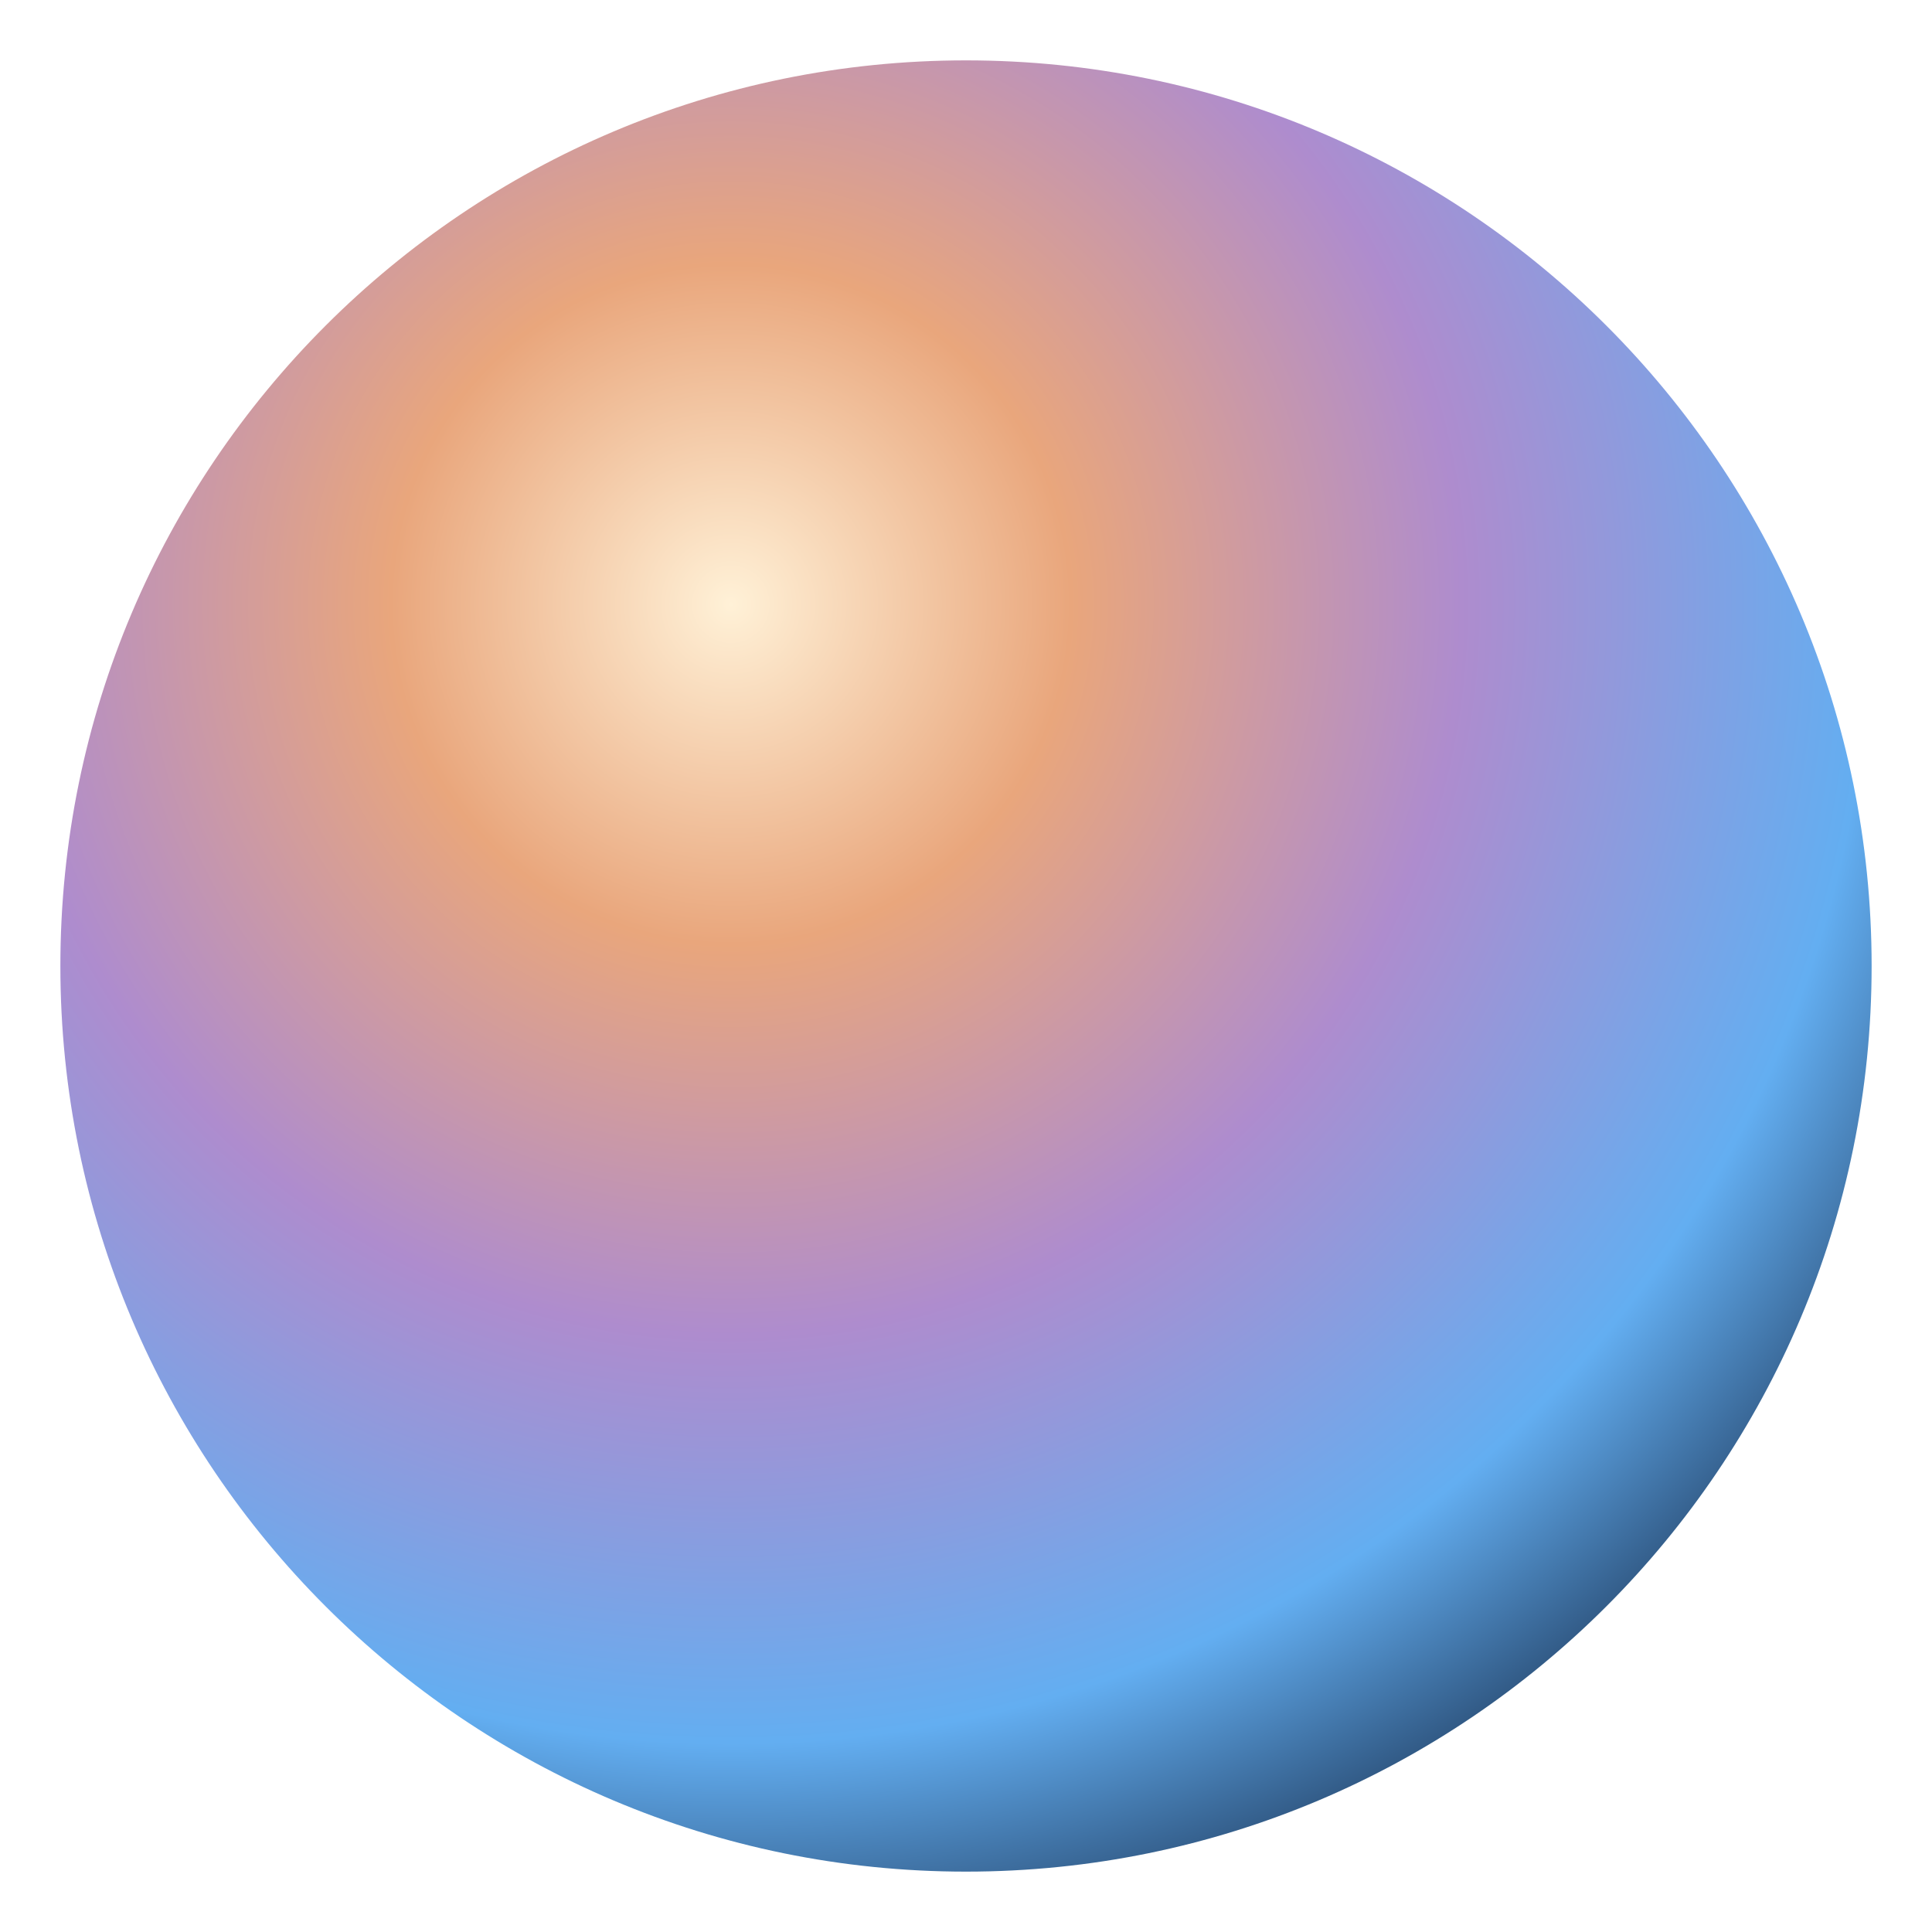
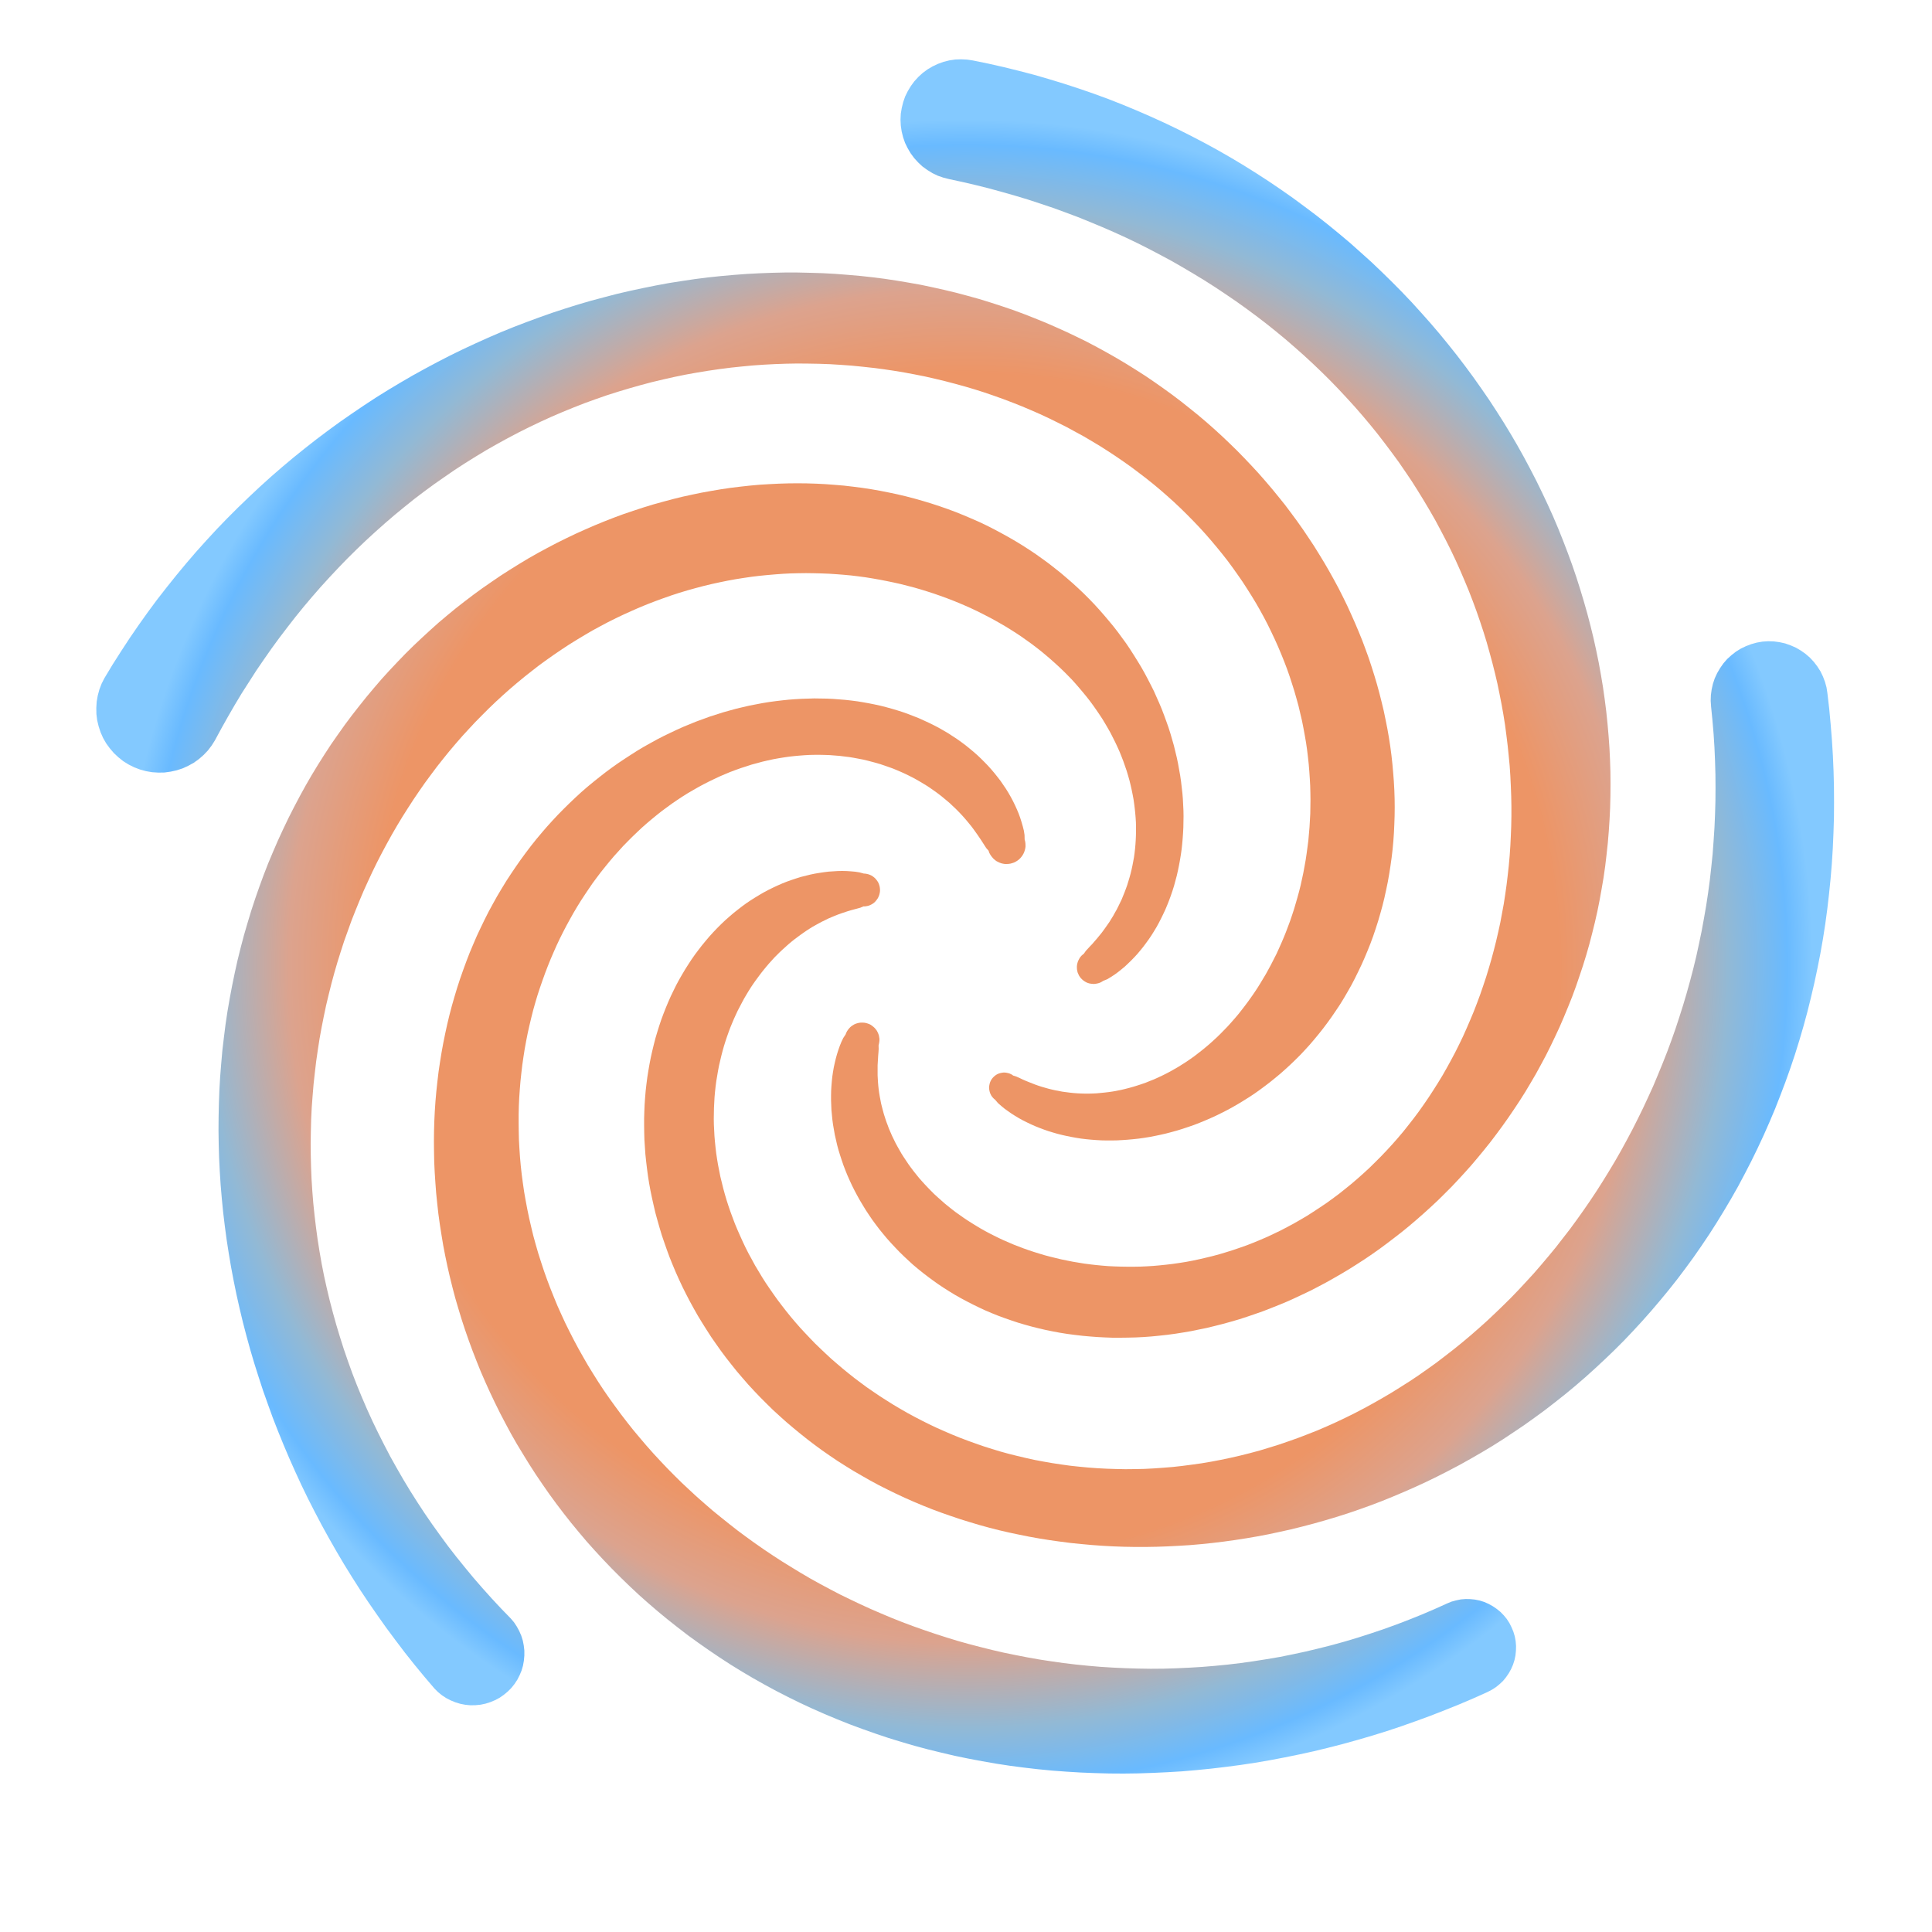
- <svg xmlns="http://www.w3.org/2000/svg" width="256" height="256" viewBox="0 0 256 256">
+ <svg xmlns="http://www.w3.org/2000/svg" width="256" height="256" viewBox="2 2 20 20">
  <defs>
-     <radialGradient id="pearl" cx="37%" cy="30%" r="94%">
-       <stop offset="0" stop-color="#fff1d7" />
-       <stop offset=".20" stop-color="#e9a67c" />
-       <stop offset=".43" stop-color="#ae8cce" />
-       <stop offset=".67" stop-color="#63aef1" />
-       <stop offset=".85" stop-color="#172d4c" />
+     <radialGradient id="sweep" gradientUnits="userSpaceOnUse" cx="12" cy="12" r="8.76">
+       <stop offset="0" stop-color="#ed9566" />
+       <stop offset=".7" stop-color="#ed9566" />
+       <stop offset=".8" stop-color="#dca38e" />
+       <stop offset=".9" stop-color="#92b9d5" />
+       <stop offset=".97" stop-color="#69baff" />
+       <stop offset="1" stop-color="#83c9ff" />
    </radialGradient>
  </defs>
-   <circle cx="128" cy="128" r="120" fill="url(#pearl)" />
+   <path d="M10.942 11.043L10.898 11.031L10.854 11.024L10.809 11.02L10.764 11.017L10.718 11.016L10.671 11.017L10.625 11.02L10.578 11.023L10.53 11.029L10.483 11.036L10.435 11.044L10.387 11.054L10.339 11.066L10.291 11.078L10.243 11.093L10.195 11.109L10.147 11.126L10.099 11.145L10.051 11.166L10.004 11.188L9.957 11.211L9.91 11.236L9.863 11.263L9.817 11.291L9.771 11.32L9.725 11.351L9.68 11.384L9.636 11.418L9.592 11.453L9.549 11.49L9.506 11.528L9.464 11.568L9.423 11.609L9.383 11.651L9.343 11.695L9.305 11.74L9.267 11.786L9.23 11.834L9.194 11.882L9.159 11.932L9.125 11.984L9.092 12.036L9.06 12.09L9.029 12.144L8.999 12.2L8.971 12.257L8.943 12.315L8.917 12.374L8.892 12.434L8.868 12.495L8.845 12.557L8.824 12.62L8.804 12.684L8.785 12.748L8.768 12.814L8.752 12.88L8.737 12.947L8.724 13.014L8.712 13.083L8.701 13.152L8.692 13.222L8.684 13.292L8.678 13.363L8.673 13.435L8.67 13.507L8.668 13.579L8.668 13.653L8.669 13.726L8.671 13.8L8.676 13.875L8.681 13.949L8.689 14.024L8.698 14.1L8.708 14.175L8.72 14.251L8.734 14.327L8.75 14.404L8.767 14.48L8.785 14.557L8.806 14.633L8.828 14.71L8.851 14.787L8.877 14.863L8.904 14.94L8.932 15.016L8.963 15.093L8.995 15.169L9.029 15.245L9.064 15.32L9.102 15.396L9.141 15.471L9.182 15.546L9.224 15.62L9.269 15.694L9.315 15.767L9.362 15.84L9.412 15.912L9.463 15.984L9.516 16.055L9.571 16.125L9.627 16.195L9.686 16.264L9.745 16.332L9.807 16.399L9.87 16.465L9.935 16.53L10.001 16.595L10.07 16.658L10.139 16.72L10.211 16.781L10.284 16.841L10.358 16.9L10.434 16.958L10.512 17.015L10.591 17.07L10.671 17.124L10.753 17.176L10.837 17.228L10.922 17.277L11.008 17.326L11.095 17.373L11.184 17.418L11.274 17.462L11.366 17.505L11.459 17.546L11.552 17.585L11.647 17.623L11.744 17.659L11.841 17.693L11.939 17.726L12.039 17.757L12.139 17.787L12.241 17.815L12.343 17.841L12.447 17.865L12.551 17.887L12.656 17.908L12.762 17.927L12.869 17.944L12.976 17.959L13.085 17.973L13.194 17.984L13.304 17.994L13.414 18.002L13.525 18.008L13.637 18.012L13.749 18.014L13.862 18.014L13.975 18.012L14.089 18.008L14.204 18.002L14.318 17.995L14.433 17.985L14.549 17.973L14.665 17.959L14.781 17.943L14.897 17.925L15.014 17.905L15.13 17.883L15.247 17.858L15.364 17.832L15.481 17.803L15.599 17.772L15.716 17.739L15.833 17.704L15.95 17.667L16.067 17.627L16.184 17.585L16.3 17.541L16.416 17.494L16.532 17.445L16.648 17.394L16.763 17.341L16.878 17.285L16.992 17.227L17.106 17.167L17.219 17.104L17.332 17.039L17.444 16.972L17.555 16.902L17.665 16.829L17.775 16.755L17.883 16.678L17.991 16.599L18.097 16.517L18.203 16.433L18.307 16.347L18.41 16.258L18.511 16.167L18.612 16.073L18.711 15.978L18.809 15.88L18.905 15.779L18.999 15.677L19.092 15.572L19.183 15.465L19.273 15.356L19.361 15.245L19.447 15.131L19.531 15.016L19.613 14.898L19.693 14.779L19.771 14.657L19.847 14.533L19.921 14.408L19.993 14.281L20.062 14.151L20.129 14.021L20.194 13.888L20.257 13.753L20.317 13.617L20.375 13.48L20.43 13.34L20.483 13.2L20.534 13.057L20.582 12.914L20.627 12.769L20.67 12.622L20.71 12.475L20.747 12.326L20.782 12.176L20.814 12.025L20.844 11.873L20.871 11.72L20.895 11.566L20.916 11.411L20.934 11.255L20.95 11.098L20.963 10.941L20.973 10.783L20.98 10.624L20.985 10.465L20.986 10.305L20.985 10.144L20.981 9.984L20.974 9.822L20.964 9.661L20.951 9.499L20.936 9.337L20.917 9.174L20.908 9.116L20.892 9.058L20.871 9.003L20.845 8.949L20.813 8.899L20.777 8.852L20.736 8.808L20.691 8.769L20.643 8.735L20.592 8.705L20.537 8.681L20.481 8.661L20.423 8.648L20.364 8.64L20.305 8.638L20.245 8.642L20.187 8.652L20.129 8.668L20.074 8.689L20.02 8.715L19.97 8.746L19.923 8.783L19.879 8.823L19.84 8.868L19.806 8.917L19.776 8.968L19.751 9.022L19.732 9.079L19.719 9.137L19.711 9.196L19.709 9.255L19.713 9.314L19.727 9.455L19.739 9.596L19.748 9.737L19.754 9.877L19.758 10.016L19.759 10.155L19.758 10.294L19.754 10.432L19.748 10.569L19.739 10.706L19.729 10.842L19.715 10.977L19.7 11.111L19.682 11.245L19.662 11.377L19.639 11.509L19.615 11.64L19.588 11.77L19.56 11.899L19.529 12.027L19.496 12.153L19.461 12.279L19.424 12.404L19.385 12.527L19.345 12.649L19.302 12.771L19.258 12.89L19.211 13.009L19.163 13.126L19.114 13.243L19.062 13.357L19.009 13.471L18.954 13.583L18.898 13.694L18.84 13.803L18.781 13.911L18.72 14.018L18.657 14.123L18.593 14.227L18.528 14.329L18.461 14.43L18.392 14.53L18.323 14.627L18.252 14.724L18.179 14.818L18.106 14.912L18.031 15.003L17.955 15.093L17.878 15.182L17.799 15.268L17.72 15.353L17.639 15.437L17.557 15.518L17.474 15.598L17.39 15.677L17.305 15.753L17.219 15.828L17.132 15.901L17.044 15.972L16.955 16.041L16.866 16.109L16.775 16.174L16.684 16.238L16.591 16.3L16.498 16.359L16.405 16.417L16.31 16.473L16.215 16.527L16.12 16.579L16.024 16.629L15.927 16.677L15.83 16.723L15.732 16.767L15.634 16.809L15.535 16.848L15.436 16.886L15.337 16.921L15.238 16.955L15.138 16.986L15.039 17.016L14.939 17.043L14.839 17.068L14.739 17.091L14.639 17.112L14.539 17.131L14.439 17.148L14.339 17.162L14.24 17.175L14.141 17.186L14.042 17.194L13.943 17.201L13.845 17.206L13.747 17.208L13.65 17.209L13.553 17.207L13.457 17.204L13.361 17.199L13.266 17.192L13.171 17.183L13.078 17.173L12.985 17.16L12.892 17.146L12.801 17.13L12.71 17.113L12.62 17.093L12.531 17.072L12.443 17.05L12.356 17.026L12.27 17L12.185 16.973L12.101 16.944L12.018 16.914L11.936 16.883L11.855 16.85L11.776 16.816L11.697 16.781L11.619 16.744L11.543 16.706L11.468 16.667L11.394 16.627L11.321 16.585L11.25 16.543L11.18 16.499L11.111 16.455L11.043 16.409L10.976 16.363L10.911 16.315L10.847 16.267L10.785 16.218L10.724 16.168L10.664 16.117L10.605 16.066L10.548 16.013L10.492 15.96L10.437 15.907L10.384 15.852L10.332 15.797L10.281 15.742L10.232 15.686L10.184 15.629L10.138 15.572L10.093 15.514L10.049 15.456L10.007 15.397L9.966 15.338L9.926 15.279L9.888 15.219L9.852 15.159L9.816 15.099L9.783 15.038L9.75 14.978L9.719 14.917L9.69 14.856L9.662 14.794L9.635 14.733L9.609 14.671L9.586 14.61L9.563 14.548L9.542 14.487L9.522 14.425L9.504 14.364L9.487 14.302L9.472 14.241L9.457 14.18L9.445 14.119L9.433 14.058L9.423 13.998L9.414 13.937L9.407 13.877L9.401 13.818L9.396 13.759L9.393 13.7L9.39 13.641L9.389 13.583L9.39 13.526L9.391 13.469L9.394 13.412L9.397 13.356L9.402 13.301L9.408 13.246L9.415 13.192L9.424 13.138L9.433 13.085L9.443 13.033L9.455 12.981L9.467 12.93L9.48 12.88L9.494 12.83L9.509 12.782L9.525 12.734L9.542 12.686L9.559 12.64L9.578 12.594L9.597 12.549L9.617 12.505L9.637 12.462L9.659 12.42L9.681 12.378L9.703 12.337L9.726 12.298L9.75 12.258L9.774 12.22L9.799 12.183L9.825 12.146L9.851 12.111L9.877 12.076L9.904 12.042L9.931 12.009L9.959 11.976L9.987 11.945L10.015 11.914L10.044 11.885L10.073 11.856L10.103 11.828L10.133 11.801L10.163 11.774L10.193 11.749L10.224 11.724L10.255 11.701L10.286 11.678L10.317 11.656L10.349 11.634L10.38 11.614L10.412 11.594L10.444 11.576L10.477 11.558L10.509 11.541L10.542 11.525L10.574 11.509L10.607 11.495L10.64 11.481L10.673 11.468L10.706 11.456L10.739 11.445L10.772 11.434L10.805 11.424L10.838 11.415L10.872 11.406L10.905 11.397L10.938 11.383L10.955 11.383L10.972 11.38L10.988 11.377L11.004 11.371L11.019 11.364L11.033 11.356L11.047 11.346L11.059 11.335L11.07 11.322L11.08 11.309L11.089 11.295L11.096 11.28L11.102 11.264L11.106 11.248L11.109 11.232L11.11 11.215L11.109 11.198L11.107 11.182L11.103 11.166L11.098 11.15L11.091 11.135L11.082 11.12L11.072 11.107L11.061 11.094L11.049 11.083L11.036 11.073L11.022 11.064L11.007 11.057L10.991 11.051L10.975 11.047L10.958 11.044L10.942 11.043Z" fill="url(#sweep)" />
+   <path d="M12.607 10.69L12.606 10.644L12.599 10.599L12.588 10.555L12.575 10.51L12.561 10.466L12.545 10.422L12.527 10.379L12.507 10.335L12.486 10.292L12.463 10.249L12.439 10.207L12.413 10.165L12.385 10.124L12.357 10.083L12.326 10.043L12.295 10.004L12.262 9.965L12.227 9.926L12.191 9.889L12.154 9.852L12.116 9.816L12.076 9.781L12.035 9.747L11.993 9.713L11.95 9.681L11.905 9.649L11.859 9.619L11.813 9.589L11.765 9.561L11.716 9.533L11.666 9.507L11.615 9.482L11.563 9.458L11.51 9.434L11.456 9.413L11.402 9.392L11.346 9.372L11.29 9.354L11.233 9.337L11.175 9.321L11.116 9.306L11.057 9.293L10.997 9.281L10.936 9.27L10.875 9.26L10.813 9.252L10.75 9.245L10.687 9.24L10.623 9.235L10.559 9.232L10.495 9.231L10.43 9.23L10.364 9.232L10.298 9.234L10.232 9.238L10.165 9.243L10.098 9.25L10.031 9.258L9.964 9.267L9.896 9.278L9.828 9.291L9.76 9.304L9.691 9.32L9.623 9.336L9.554 9.355L9.486 9.374L9.417 9.396L9.348 9.418L9.28 9.443L9.211 9.468L9.142 9.496L9.074 9.524L9.005 9.555L8.937 9.587L8.869 9.62L8.801 9.655L8.734 9.692L8.666 9.73L8.599 9.77L8.533 9.812L8.467 9.855L8.401 9.899L8.336 9.945L8.271 9.993L8.207 10.043L8.143 10.094L8.08 10.146L8.018 10.2L7.957 10.256L7.896 10.314L7.836 10.373L7.777 10.433L7.719 10.495L7.661 10.559L7.605 10.624L7.549 10.691L7.495 10.759L7.442 10.829L7.39 10.9L7.339 10.973L7.289 11.047L7.24 11.122L7.193 11.199L7.146 11.278L7.102 11.357L7.058 11.438L7.016 11.521L6.976 11.604L6.936 11.689L6.899 11.775L6.862 11.863L6.828 11.951L6.795 12.041L6.763 12.132L6.733 12.224L6.705 12.317L6.678 12.411L6.653 12.506L6.63 12.602L6.609 12.698L6.589 12.796L6.571 12.895L6.555 12.994L6.54 13.095L6.528 13.196L6.517 13.298L6.508 13.4L6.501 13.503L6.496 13.607L6.493 13.712L6.492 13.817L6.493 13.922L6.495 14.028L6.5 14.135L6.507 14.242L6.515 14.349L6.526 14.457L6.538 14.565L6.553 14.674L6.57 14.782L6.588 14.891L6.609 15L6.632 15.11L6.657 15.219L6.684 15.328L6.713 15.438L6.745 15.547L6.778 15.656L6.814 15.766L6.852 15.875L6.892 15.984L6.934 16.092L6.978 16.201L7.025 16.309L7.074 16.417L7.125 16.524L7.178 16.631L7.234 16.738L7.291 16.844L7.351 16.949L7.414 17.053L7.478 17.157L7.545 17.261L7.614 17.363L7.685 17.465L7.758 17.565L7.834 17.665L7.912 17.764L7.992 17.861L8.074 17.958L8.159 18.053L8.246 18.147L8.335 18.24L8.426 18.331L8.519 18.421L8.614 18.51L8.712 18.597L8.811 18.682L8.913 18.766L9.017 18.848L9.122 18.929L9.23 19.007L9.34 19.084L9.451 19.159L9.565 19.233L9.68 19.304L9.797 19.373L9.916 19.44L10.036 19.505L10.159 19.568L10.283 19.629L10.408 19.687L10.535 19.743L10.664 19.797L10.794 19.849L10.926 19.898L11.059 19.945L11.193 19.99L11.329 20.032L11.466 20.072L11.604 20.109L11.743 20.143L11.883 20.176L12.024 20.205L12.167 20.232L12.31 20.257L12.454 20.279L12.599 20.298L12.745 20.315L12.891 20.329L13.038 20.34L13.186 20.349L13.334 20.355L13.483 20.359L13.633 20.36L13.783 20.358L13.933 20.353L14.084 20.346L14.235 20.337L14.386 20.324L14.537 20.309L14.689 20.291L14.841 20.271L14.993 20.248L15.145 20.222L15.297 20.193L15.449 20.162L15.6 20.129L15.752 20.092L15.904 20.053L16.055 20.011L16.206 19.967L16.357 19.92L16.507 19.87L16.657 19.817L16.807 19.762L16.956 19.704L17.105 19.644L17.253 19.581L17.4 19.515L17.444 19.492L17.486 19.465L17.524 19.434L17.56 19.4L17.591 19.362L17.619 19.321L17.643 19.278L17.663 19.232L17.678 19.185L17.688 19.137L17.693 19.087L17.694 19.038L17.69 18.989L17.681 18.94L17.667 18.893L17.648 18.847L17.626 18.803L17.599 18.761L17.568 18.723L17.533 18.687L17.495 18.656L17.454 18.628L17.411 18.604L17.366 18.584L17.319 18.569L17.27 18.559L17.221 18.554L17.172 18.553L17.122 18.557L17.074 18.567L17.026 18.58L16.98 18.599L16.849 18.658L16.718 18.714L16.586 18.767L16.453 18.818L16.32 18.866L16.186 18.911L16.052 18.954L15.918 18.994L15.784 19.031L15.649 19.065L15.515 19.097L15.38 19.126L15.246 19.153L15.111 19.176L14.977 19.197L14.842 19.216L14.708 19.232L14.575 19.245L14.441 19.256L14.308 19.264L14.176 19.27L14.044 19.274L13.912 19.275L13.781 19.273L13.651 19.269L13.521 19.263L13.392 19.255L13.264 19.244L13.136 19.231L13.01 19.216L12.884 19.198L12.759 19.179L12.635 19.157L12.512 19.133L12.39 19.108L12.269 19.08L12.149 19.05L12.03 19.019L11.912 18.986L11.795 18.95L11.68 18.913L11.565 18.874L11.452 18.834L11.34 18.792L11.229 18.748L11.12 18.702L11.011 18.655L10.904 18.606L10.799 18.556L10.694 18.505L10.591 18.451L10.49 18.397L10.389 18.341L10.29 18.283L10.193 18.224L10.096 18.164L10.002 18.103L9.908 18.04L9.816 17.976L9.726 17.911L9.637 17.845L9.55 17.777L9.464 17.708L9.379 17.639L9.297 17.568L9.215 17.496L9.136 17.423L9.057 17.349L8.981 17.274L8.906 17.198L8.833 17.121L8.761 17.043L8.691 16.964L8.623 16.884L8.556 16.804L8.491 16.722L8.428 16.64L8.367 16.557L8.307 16.474L8.249 16.39L8.193 16.305L8.139 16.219L8.086 16.133L8.036 16.046L7.987 15.959L7.94 15.871L7.895 15.783L7.851 15.694L7.81 15.605L7.77 15.516L7.733 15.426L7.697 15.336L7.663 15.246L7.631 15.156L7.601 15.065L7.572 14.974L7.546 14.884L7.521 14.793L7.499 14.702L7.478 14.611L7.459 14.52L7.442 14.43L7.426 14.339L7.413 14.249L7.401 14.159L7.391 14.069L7.383 13.979L7.377 13.89L7.372 13.801L7.37 13.713L7.369 13.625L7.369 13.537L7.371 13.45L7.375 13.364L7.381 13.278L7.388 13.192L7.397 13.108L7.407 13.023L7.419 12.94L7.432 12.857L7.447 12.775L7.463 12.694L7.481 12.614L7.5 12.534L7.52 12.455L7.542 12.377L7.565 12.3L7.59 12.224L7.616 12.149L7.643 12.074L7.671 12.001L7.7 11.929L7.731 11.857L7.762 11.787L7.795 11.717L7.829 11.649L7.864 11.582L7.9 11.516L7.937 11.45L7.975 11.386L8.014 11.323L8.054 11.262L8.095 11.201L8.136 11.141L8.179 11.083L8.222 11.026L8.267 10.97L8.312 10.915L8.357 10.862L8.404 10.81L8.451 10.758L8.499 10.709L8.548 10.66L8.597 10.613L8.646 10.567L8.697 10.522L8.748 10.479L8.799 10.437L8.851 10.396L8.904 10.357L8.956 10.319L9.01 10.282L9.063 10.247L9.117 10.213L9.172 10.181L9.226 10.15L9.281 10.12L9.336 10.092L9.392 10.065L9.447 10.039L9.503 10.015L9.558 9.992L9.614 9.971L9.67 9.951L9.726 9.933L9.781 9.915L9.837 9.9L9.892 9.885L9.948 9.872L10.003 9.86L10.058 9.85L10.113 9.841L10.168 9.833L10.222 9.827L10.276 9.822L10.329 9.818L10.383 9.815L10.435 9.814L10.488 9.814L10.539 9.815L10.591 9.817L10.642 9.821L10.692 9.825L10.741 9.831L10.791 9.837L10.839 9.845L10.887 9.854L10.934 9.863L10.98 9.874L11.026 9.886L11.071 9.898L11.115 9.911L11.159 9.926L11.202 9.941L11.244 9.956L11.285 9.973L11.325 9.99L11.365 10.008L11.404 10.027L11.442 10.046L11.479 10.066L11.516 10.087L11.551 10.108L11.586 10.129L11.62 10.151L11.653 10.174L11.686 10.197L11.717 10.22L11.748 10.244L11.778 10.269L11.807 10.293L11.836 10.318L11.863 10.344L11.89 10.369L11.916 10.395L11.941 10.421L11.966 10.448L11.99 10.475L12.013 10.502L12.035 10.529L12.057 10.556L12.078 10.584L12.098 10.612L12.118 10.64L12.137 10.668L12.156 10.696L12.174 10.724L12.192 10.752L12.211 10.781L12.234 10.807L12.24 10.826L12.249 10.843L12.259 10.859L12.271 10.874L12.284 10.889L12.298 10.901L12.313 10.913L12.33 10.922L12.347 10.93L12.366 10.937L12.384 10.941L12.403 10.944L12.423 10.944L12.442 10.943L12.461 10.94L12.479 10.935L12.497 10.929L12.515 10.92L12.531 10.91L12.546 10.899L12.56 10.886L12.573 10.871L12.584 10.856L12.594 10.839L12.602 10.822L12.608 10.804L12.613 10.785L12.616 10.766L12.616 10.747L12.615 10.728L12.612 10.709L12.607 10.69Z" fill="url(#sweep)" />
+   <path d="M13.42 12.154L13.462 12.137L13.5 12.114L13.537 12.09L13.574 12.063L13.609 12.035L13.644 12.006L13.678 11.974L13.711 11.942L13.744 11.908L13.776 11.873L13.806 11.837L13.836 11.8L13.865 11.761L13.894 11.721L13.921 11.681L13.947 11.639L13.973 11.596L13.997 11.552L14.02 11.507L14.042 11.462L14.064 11.415L14.084 11.367L14.103 11.319L14.121 11.27L14.138 11.22L14.154 11.169L14.168 11.117L14.182 11.065L14.194 11.012L14.205 10.958L14.215 10.904L14.224 10.849L14.232 10.793L14.238 10.737L14.243 10.68L14.247 10.623L14.25 10.566L14.251 10.507L14.252 10.449L14.251 10.39L14.248 10.33L14.245 10.27L14.24 10.21L14.233 10.149L14.226 10.089L14.217 10.027L14.206 9.966L14.195 9.904L14.182 9.842L14.167 9.78L14.152 9.718L14.134 9.655L14.116 9.593L14.096 9.53L14.074 9.468L14.051 9.405L14.027 9.342L14.001 9.28L13.973 9.217L13.945 9.154L13.914 9.092L13.882 9.03L13.849 8.968L13.814 8.906L13.777 8.845L13.739 8.784L13.7 8.723L13.659 8.662L13.616 8.603L13.572 8.543L13.526 8.484L13.478 8.426L13.429 8.368L13.379 8.311L13.327 8.254L13.273 8.198L13.218 8.143L13.161 8.089L13.103 8.036L13.043 7.984L12.982 7.932L12.919 7.882L12.855 7.832L12.789 7.784L12.722 7.736L12.653 7.69L12.583 7.645L12.511 7.601L12.438 7.559L12.364 7.518L12.289 7.478L12.212 7.439L12.134 7.402L12.054 7.367L11.974 7.333L11.892 7.3L11.809 7.269L11.725 7.24L11.64 7.212L11.554 7.186L11.466 7.161L11.378 7.138L11.289 7.117L11.199 7.098L11.108 7.08L11.016 7.064L10.924 7.05L10.83 7.038L10.736 7.027L10.641 7.019L10.546 7.012L10.45 7.007L10.353 7.004L10.256 7.003L10.158 7.004L10.06 7.007L9.961 7.012L9.862 7.018L9.763 7.027L9.663 7.038L9.564 7.05L9.463 7.065L9.363 7.082L9.263 7.1L9.162 7.121L9.061 7.143L8.96 7.168L8.86 7.195L8.759 7.223L8.658 7.254L8.558 7.287L8.457 7.321L8.357 7.358L8.257 7.397L8.157 7.438L8.058 7.481L7.958 7.526L7.86 7.573L7.761 7.622L7.664 7.673L7.566 7.726L7.469 7.781L7.373 7.839L7.278 7.898L7.183 7.959L7.089 8.023L6.995 8.088L6.903 8.155L6.811 8.225L6.72 8.296L6.63 8.37L6.541 8.445L6.454 8.523L6.367 8.603L6.281 8.684L6.197 8.767L6.114 8.853L6.032 8.94L5.951 9.029L5.872 9.121L5.794 9.214L5.718 9.309L5.643 9.405L5.569 9.504L5.498 9.604L5.427 9.706L5.359 9.81L5.292 9.916L5.227 10.023L5.164 10.132L5.103 10.243L5.044 10.355L4.986 10.469L4.931 10.584L4.877 10.701L4.826 10.819L4.776 10.938L4.729 11.059L4.684 11.182L4.641 11.305L4.6 11.43L4.562 11.556L4.525 11.683L4.491 11.812L4.459 11.941L4.43 12.072L4.403 12.203L4.378 12.336L4.355 12.469L4.335 12.603L4.318 12.738L4.302 12.874L4.29 13.01L4.279 13.148L4.271 13.285L4.266 13.424L4.263 13.563L4.262 13.702L4.264 13.842L4.268 13.983L4.275 14.124L4.284 14.265L4.296 14.406L4.31 14.548L4.327 14.69L4.346 14.832L4.368 14.974L4.392 15.116L4.419 15.259L4.448 15.401L4.48 15.544L4.514 15.686L4.551 15.828L4.59 15.97L4.632 16.112L4.677 16.254L4.723 16.395L4.773 16.536L4.824 16.677L4.879 16.818L4.936 16.958L4.995 17.097L5.057 17.236L5.121 17.375L5.188 17.513L5.258 17.65L5.33 17.787L5.405 17.923L5.482 18.058L5.561 18.192L5.644 18.326L5.728 18.458L5.816 18.59L5.906 18.72L5.998 18.85L6.093 18.978L6.19 19.106L6.29 19.232L6.393 19.357L6.498 19.48L6.535 19.517L6.576 19.55L6.62 19.579L6.667 19.603L6.716 19.623L6.766 19.638L6.818 19.648L6.87 19.653L6.923 19.652L6.975 19.647L7.027 19.636L7.077 19.62L7.125 19.6L7.172 19.575L7.215 19.545L7.256 19.511L7.293 19.474L7.326 19.433L7.355 19.389L7.379 19.342L7.399 19.294L7.414 19.243L7.423 19.192L7.428 19.139L7.428 19.086L7.422 19.034L7.412 18.983L7.396 18.932L7.375 18.884L7.35 18.838L7.321 18.794L7.287 18.754L7.187 18.651L7.09 18.547L6.995 18.441L6.902 18.334L6.812 18.225L6.723 18.115L6.637 18.004L6.554 17.891L6.473 17.778L6.394 17.663L6.318 17.547L6.244 17.43L6.173 17.312L6.105 17.194L6.038 17.074L5.975 16.953L5.914 16.832L5.855 16.71L5.799 16.587L5.746 16.464L5.695 16.34L5.647 16.216L5.602 16.091L5.559 15.966L5.519 15.84L5.481 15.714L5.446 15.588L5.413 15.462L5.383 15.336L5.355 15.21L5.33 15.083L5.308 14.957L5.288 14.831L5.271 14.705L5.256 14.579L5.243 14.454L5.233 14.329L5.225 14.204L5.22 14.08L5.217 13.956L5.216 13.833L5.218 13.71L5.221 13.588L5.227 13.466L5.236 13.345L5.246 13.225L5.259 13.106L5.273 12.987L5.29 12.869L5.308 12.753L5.329 12.637L5.352 12.521L5.376 12.407L5.403 12.294L5.431 12.182L5.461 12.071L5.493 11.961L5.527 11.852L5.562 11.744L5.6 11.638L5.638 11.532L5.679 11.428L5.721 11.325L5.764 11.223L5.81 11.122L5.856 11.023L5.904 10.925L5.954 10.828L6.005 10.733L6.057 10.639L6.111 10.546L6.166 10.455L6.223 10.365L6.28 10.277L6.339 10.19L6.399 10.104L6.461 10.02L6.523 9.937L6.587 9.856L6.651 9.777L6.717 9.699L6.784 9.622L6.852 9.548L6.921 9.474L6.991 9.403L7.061 9.333L7.133 9.264L7.206 9.197L7.279 9.132L7.353 9.069L7.428 9.007L7.504 8.947L7.58 8.888L7.657 8.832L7.735 8.777L7.813 8.724L7.892 8.672L7.971 8.623L8.051 8.575L8.131 8.528L8.212 8.484L8.293 8.441L8.375 8.4L8.457 8.361L8.539 8.324L8.621 8.288L8.704 8.254L8.787 8.222L8.869 8.192L8.952 8.163L9.035 8.136L9.118 8.111L9.201 8.088L9.284 8.066L9.367 8.046L9.45 8.028L9.533 8.011L9.615 7.996L9.697 7.983L9.779 7.971L9.861 7.961L9.942 7.953L10.023 7.946L10.104 7.94L10.184 7.936L10.264 7.934L10.344 7.933L10.422 7.934L10.501 7.936L10.579 7.939L10.656 7.944L10.733 7.95L10.809 7.957L10.884 7.966L10.959 7.976L11.033 7.988L11.107 8.001L11.179 8.015L11.251 8.03L11.323 8.046L11.393 8.064L11.463 8.082L11.532 8.102L11.6 8.123L11.668 8.145L11.734 8.168L11.8 8.192L11.865 8.217L11.929 8.243L11.992 8.27L12.055 8.298L12.116 8.327L12.176 8.357L12.236 8.388L12.294 8.419L12.352 8.452L12.409 8.485L12.464 8.519L12.519 8.554L12.573 8.59L12.625 8.627L12.677 8.664L12.727 8.702L12.777 8.741L12.825 8.781L12.872 8.821L12.918 8.862L12.963 8.903L13.007 8.945L13.05 8.988L13.092 9.031L13.132 9.075L13.171 9.12L13.209 9.165L13.246 9.21L13.282 9.256L13.316 9.302L13.349 9.349L13.381 9.396L13.412 9.443L13.441 9.491L13.469 9.539L13.496 9.587L13.521 9.636L13.545 9.684L13.568 9.733L13.59 9.782L13.61 9.832L13.629 9.881L13.646 9.93L13.663 9.979L13.678 10.029L13.692 10.078L13.704 10.127L13.715 10.176L13.725 10.225L13.734 10.273L13.741 10.322L13.747 10.37L13.752 10.418L13.756 10.465L13.759 10.513L13.76 10.56L13.76 10.606L13.759 10.652L13.757 10.698L13.754 10.743L13.75 10.787L13.745 10.831L13.739 10.875L13.731 10.918L13.723 10.96L13.714 11.002L13.704 11.043L13.693 11.083L13.681 11.123L13.669 11.162L13.655 11.201L13.641 11.238L13.626 11.275L13.611 11.312L13.594 11.347L13.577 11.382L13.56 11.416L13.541 11.449L13.523 11.482L13.503 11.514L13.484 11.545L13.463 11.575L13.442 11.605L13.421 11.634L13.4 11.662L13.377 11.69L13.355 11.717L13.332 11.743L13.31 11.769L13.286 11.794L13.263 11.819L13.24 11.844L13.22 11.873L13.207 11.883L13.194 11.895L13.183 11.908L13.174 11.922L13.166 11.937L13.159 11.952L13.154 11.968L13.15 11.985L13.148 12.002L13.148 12.018L13.149 12.035L13.152 12.052L13.156 12.068L13.163 12.084L13.17 12.099L13.179 12.113L13.19 12.127L13.202 12.139L13.215 12.15L13.228 12.159L13.243 12.168L13.259 12.175L13.275 12.18L13.291 12.183L13.308 12.185L13.325 12.186L13.342 12.184L13.359 12.181L13.375 12.177L13.391 12.171L13.406 12.163L13.42 12.154Z" fill="url(#sweep)" />
+   <path d="M12.302 13.385L12.331 13.419L12.364 13.448L12.398 13.476L12.434 13.502L12.471 13.528L12.509 13.552L12.549 13.576L12.589 13.598L12.631 13.619L12.673 13.639L12.716 13.658L12.761 13.676L12.806 13.693L12.852 13.709L12.898 13.723L12.946 13.737L12.994 13.749L13.043 13.76L13.093 13.77L13.143 13.779L13.194 13.787L13.245 13.793L13.297 13.798L13.35 13.802L13.403 13.805L13.457 13.806L13.511 13.806L13.565 13.805L13.62 13.802L13.676 13.798L13.731 13.793L13.787 13.787L13.844 13.779L13.9 13.77L13.957 13.759L14.014 13.747L14.071 13.734L14.128 13.719L14.186 13.703L14.244 13.685L14.301 13.666L14.359 13.646L14.416 13.624L14.474 13.6L14.532 13.575L14.589 13.549L14.646 13.521L14.703 13.492L14.76 13.461L14.817 13.428L14.873 13.394L14.929 13.359L14.985 13.322L15.04 13.283L15.094 13.243L15.149 13.201L15.202 13.158L15.255 13.114L15.308 13.067L15.359 13.02L15.41 12.971L15.461 12.92L15.51 12.868L15.559 12.814L15.606 12.759L15.653 12.702L15.699 12.644L15.744 12.584L15.787 12.524L15.83 12.461L15.872 12.398L15.912 12.333L15.951 12.266L15.989 12.199L16.025 12.13L16.06 12.059L16.094 11.988L16.126 11.916L16.157 11.842L16.187 11.767L16.215 11.691L16.241 11.614L16.266 11.536L16.289 11.457L16.311 11.377L16.331 11.296L16.349 11.214L16.366 11.132L16.381 11.048L16.394 10.964L16.406 10.879L16.416 10.794L16.424 10.707L16.43 10.62L16.434 10.533L16.437 10.445L16.438 10.356L16.437 10.267L16.434 10.178L16.429 10.088L16.422 9.998L16.414 9.908L16.404 9.817L16.392 9.726L16.378 9.635L16.362 9.544L16.344 9.453L16.325 9.361L16.303 9.269L16.28 9.178L16.255 9.086L16.228 8.995L16.199 8.903L16.169 8.812L16.136 8.721L16.102 8.63L16.065 8.539L16.027 8.449L15.987 8.359L15.946 8.269L15.902 8.179L15.857 8.09L15.809 8.001L15.76 7.913L15.709 7.825L15.656 7.738L15.602 7.651L15.545 7.565L15.487 7.479L15.427 7.394L15.365 7.31L15.302 7.226L15.236 7.144L15.169 7.062L15.1 6.981L15.029 6.9L14.956 6.821L14.882 6.743L14.806 6.665L14.728 6.589L14.648 6.513L14.567 6.439L14.484 6.366L14.399 6.294L14.312 6.224L14.224 6.154L14.134 6.086L14.043 6.02L13.949 5.954L13.855 5.89L13.758 5.828L13.66 5.767L13.561 5.708L13.459 5.65L13.357 5.594L13.253 5.539L13.147 5.487L13.04 5.436L12.931 5.387L12.821 5.339L12.71 5.294L12.598 5.25L12.484 5.208L12.369 5.169L12.252 5.131L12.135 5.095L12.016 5.062L11.896 5.03L11.775 5.001L11.654 4.974L11.531 4.948L11.407 4.926L11.282 4.905L11.156 4.886L11.03 4.87L10.902 4.856L10.774 4.845L10.646 4.835L10.516 4.828L10.386 4.824L10.255 4.821L10.124 4.821L9.992 4.824L9.86 4.829L9.728 4.836L9.595 4.846L9.461 4.858L9.328 4.872L9.194 4.889L9.06 4.909L8.926 4.93L8.791 4.955L8.657 4.982L8.522 5.011L8.388 5.042L8.254 5.077L8.119 5.113L7.985 5.152L7.851 5.194L7.717 5.238L7.584 5.285L7.451 5.334L7.318 5.385L7.185 5.439L7.053 5.496L6.922 5.555L6.791 5.616L6.66 5.68L6.53 5.747L6.401 5.816L6.272 5.887L6.145 5.961L6.018 6.037L5.891 6.116L5.766 6.198L5.642 6.282L5.518 6.368L5.396 6.457L5.275 6.548L5.155 6.642L5.036 6.738L4.918 6.837L4.802 6.938L4.687 7.042L4.574 7.148L4.462 7.256L4.351 7.367L4.242 7.48L4.135 7.596L4.029 7.714L3.926 7.834L3.824 7.957L3.724 8.082L3.625 8.209L3.529 8.339L3.435 8.471L3.343 8.605L3.254 8.741L3.166 8.879L3.081 9.02L3.052 9.077L3.029 9.137L3.012 9.2L3.001 9.263L2.997 9.327L2.998 9.392L3.006 9.456L3.021 9.519L3.041 9.58L3.067 9.639L3.099 9.695L3.137 9.747L3.179 9.796L3.226 9.84L3.276 9.88L3.331 9.914L3.389 9.943L3.449 9.966L3.511 9.983L3.575 9.994L3.639 9.998L3.703 9.997L3.767 9.988L3.83 9.974L3.891 9.954L3.95 9.927L4.006 9.896L4.059 9.858L4.107 9.816L4.152 9.769L4.191 9.718L4.225 9.664L4.292 9.54L4.361 9.417L4.431 9.296L4.503 9.176L4.578 9.059L4.653 8.942L4.731 8.828L4.81 8.715L4.891 8.604L4.974 8.495L5.058 8.387L5.144 8.281L5.231 8.178L5.32 8.076L5.411 7.976L5.503 7.878L5.596 7.782L5.691 7.688L5.787 7.596L5.885 7.506L5.984 7.418L6.084 7.332L6.185 7.249L6.287 7.167L6.391 7.088L6.496 7.011L6.602 6.937L6.708 6.864L6.816 6.794L6.925 6.726L7.034 6.66L7.145 6.597L7.256 6.536L7.368 6.477L7.48 6.421L7.593 6.367L7.707 6.315L7.821 6.266L7.936 6.219L8.051 6.174L8.167 6.132L8.282 6.092L8.398 6.055L8.515 6.02L8.631 5.987L8.748 5.956L8.865 5.928L8.981 5.902L9.098 5.878L9.215 5.857L9.331 5.838L9.447 5.821L9.564 5.806L9.679 5.794L9.795 5.783L9.91 5.775L10.025 5.769L10.14 5.765L10.254 5.763L10.367 5.764L10.481 5.766L10.593 5.77L10.705 5.777L10.816 5.785L10.927 5.796L11.037 5.808L11.146 5.822L11.254 5.838L11.362 5.856L11.469 5.876L11.575 5.897L11.68 5.921L11.784 5.946L11.887 5.973L11.989 6.001L12.09 6.031L12.191 6.063L12.29 6.097L12.388 6.132L12.485 6.169L12.581 6.207L12.675 6.247L12.769 6.288L12.861 6.331L12.952 6.376L13.042 6.421L13.13 6.469L13.218 6.517L13.303 6.567L13.388 6.618L13.471 6.671L13.553 6.725L13.633 6.78L13.712 6.836L13.789 6.894L13.865 6.952L13.94 7.012L14.013 7.073L14.084 7.135L14.154 7.198L14.222 7.262L14.288 7.327L14.353 7.393L14.416 7.459L14.478 7.527L14.538 7.596L14.596 7.665L14.653 7.735L14.708 7.805L14.761 7.877L14.812 7.949L14.862 8.021L14.91 8.095L14.956 8.168L15.001 8.242L15.044 8.317L15.085 8.392L15.124 8.467L15.161 8.543L15.197 8.619L15.231 8.695L15.263 8.771L15.294 8.848L15.323 8.924L15.35 9.001L15.375 9.078L15.399 9.154L15.421 9.231L15.442 9.307L15.46 9.384L15.478 9.46L15.493 9.536L15.507 9.612L15.52 9.687L15.531 9.763L15.54 9.838L15.548 9.912L15.554 9.986L15.559 10.06L15.563 10.133L15.565 10.206L15.566 10.279L15.565 10.351L15.564 10.422L15.56 10.493L15.556 10.563L15.55 10.632L15.544 10.701L15.535 10.77L15.526 10.837L15.516 10.904L15.504 10.971L15.492 11.036L15.478 11.101L15.464 11.165L15.448 11.229L15.431 11.291L15.413 11.353L15.395 11.414L15.375 11.475L15.355 11.534L15.333 11.593L15.311 11.651L15.288 11.708L15.264 11.764L15.239 11.82L15.214 11.875L15.187 11.928L15.16 11.981L15.132 12.033L15.104 12.084L15.074 12.134L15.044 12.184L15.014 12.232L14.982 12.28L14.95 12.326L14.917 12.372L14.884 12.416L14.85 12.46L14.816 12.503L14.781 12.544L14.745 12.585L14.709 12.625L14.672 12.663L14.635 12.701L14.597 12.738L14.559 12.773L14.52 12.808L14.481 12.841L14.442 12.873L14.402 12.904L14.362 12.935L14.321 12.964L14.28 12.992L14.239 13.018L14.198 13.044L14.156 13.068L14.114 13.092L14.072 13.114L14.03 13.135L13.987 13.155L13.945 13.174L13.902 13.191L13.86 13.208L13.817 13.223L13.774 13.237L13.732 13.25L13.689 13.262L13.646 13.273L13.604 13.283L13.562 13.291L13.52 13.299L13.478 13.305L13.436 13.31L13.395 13.314L13.353 13.318L13.313 13.32L13.272 13.321L13.232 13.321L13.192 13.32L13.152 13.318L13.113 13.315L13.075 13.311L13.037 13.306L12.999 13.301L12.962 13.294L12.925 13.287L12.889 13.279L12.853 13.27L12.818 13.26L12.783 13.25L12.749 13.239L12.715 13.227L12.682 13.214L12.649 13.201L12.617 13.188L12.585 13.174L12.554 13.159L12.522 13.145L12.488 13.134L12.476 13.125L12.462 13.118L12.448 13.112L12.433 13.108L12.418 13.105L12.403 13.103L12.387 13.103L12.372 13.105L12.357 13.108L12.343 13.112L12.328 13.118L12.315 13.125L12.302 13.134L12.29 13.144L12.279 13.155L12.27 13.166L12.261 13.179L12.254 13.193L12.248 13.207L12.244 13.222L12.241 13.237L12.239 13.252L12.239 13.267L12.241 13.282L12.244 13.297L12.248 13.312L12.254 13.326L12.261 13.34L12.27 13.353L12.279 13.364L12.29 13.375L12.302 13.385Z" fill="url(#sweep)" />
+   <path d="M10.754 12.708L10.729 12.746L10.71 12.786L10.693 12.828L10.678 12.871L10.664 12.915L10.652 12.959L10.641 13.005L10.631 13.051L10.623 13.098L10.616 13.145L10.611 13.193L10.607 13.242L10.604 13.291L10.603 13.34L10.603 13.39L10.605 13.44L10.607 13.491L10.612 13.542L10.617 13.593L10.624 13.645L10.633 13.696L10.642 13.748L10.654 13.8L10.666 13.853L10.68 13.905L10.696 13.957L10.713 14.009L10.731 14.062L10.751 14.114L10.772 14.166L10.795 14.218L10.819 14.27L10.845 14.322L10.872 14.373L10.901 14.425L10.931 14.475L10.962 14.526L10.995 14.576L11.029 14.626L11.065 14.675L11.102 14.724L11.141 14.772L11.181 14.82L11.223 14.867L11.266 14.913L11.31 14.959L11.356 15.004L11.403 15.048L11.451 15.092L11.501 15.134L11.553 15.176L11.605 15.216L11.659 15.256L11.714 15.295L11.771 15.333L11.828 15.369L11.887 15.405L11.947 15.439L12.009 15.472L12.071 15.504L12.135 15.535L12.199 15.565L12.265 15.593L12.332 15.62L12.4 15.645L12.469 15.669L12.538 15.692L12.609 15.713L12.681 15.733L12.753 15.751L12.826 15.768L12.9 15.783L12.975 15.797L13.051 15.809L13.127 15.819L13.204 15.828L13.281 15.835L13.36 15.841L13.438 15.845L13.517 15.848L13.597 15.848L13.677 15.847L13.758 15.845L13.838 15.841L13.92 15.835L14.001 15.827L14.083 15.818L14.165 15.807L14.247 15.794L14.33 15.78L14.412 15.763L14.495 15.746L14.577 15.726L14.66 15.705L14.743 15.682L14.826 15.658L14.909 15.631L14.991 15.603L15.074 15.574L15.156 15.542L15.239 15.509L15.321 15.475L15.403 15.438L15.484 15.4L15.566 15.361L15.647 15.319L15.728 15.276L15.808 15.231L15.888 15.185L15.968 15.137L16.047 15.087L16.126 15.036L16.204 14.983L16.282 14.928L16.359 14.871L16.435 14.813L16.511 14.754L16.587 14.692L16.661 14.629L16.735 14.564L16.808 14.498L16.881 14.43L16.952 14.36L17.023 14.289L17.092 14.216L17.161 14.141L17.229 14.065L17.295 13.987L17.361 13.907L17.426 13.826L17.489 13.743L17.551 13.659L17.612 13.573L17.672 13.485L17.731 13.396L17.788 13.306L17.843 13.214L17.898 13.12L17.95 13.025L18.002 12.928L18.051 12.83L18.099 12.73L18.146 12.629L18.19 12.527L18.233 12.423L18.275 12.318L18.314 12.212L18.351 12.104L18.387 11.996L18.421 11.886L18.453 11.774L18.482 11.662L18.51 11.549L18.536 11.434L18.559 11.319L18.58 11.202L18.6 11.085L18.617 10.966L18.631 10.847L18.644 10.727L18.654 10.606L18.662 10.485L18.668 10.362L18.671 10.24L18.672 10.116L18.671 9.992L18.667 9.868L18.661 9.743L18.652 9.617L18.641 9.492L18.628 9.366L18.612 9.24L18.594 9.113L18.573 8.987L18.55 8.86L18.524 8.733L18.496 8.606L18.465 8.479L18.432 8.353L18.396 8.226L18.358 8.1L18.318 7.974L18.275 7.848L18.229 7.722L18.181 7.597L18.131 7.472L18.078 7.347L18.022 7.223L17.964 7.1L17.904 6.977L17.841 6.855L17.776 6.733L17.709 6.613L17.639 6.493L17.566 6.373L17.491 6.255L17.414 6.137L17.334 6.021L17.252 5.905L17.168 5.791L17.081 5.677L16.992 5.565L16.901 5.454L16.807 5.344L16.711 5.236L16.613 5.128L16.512 5.022L16.409 4.918L16.304 4.815L16.197 4.713L16.087 4.614L15.976 4.515L15.862 4.419L15.746 4.324L15.628 4.231L15.507 4.14L15.385 4.05L15.261 3.963L15.134 3.877L15.006 3.794L14.875 3.712L14.743 3.633L14.609 3.556L14.472 3.481L14.334 3.409L14.195 3.339L14.053 3.271L13.91 3.206L13.765 3.143L13.618 3.082L13.47 3.024L13.32 2.969L13.169 2.917L13.016 2.867L12.862 2.82L12.707 2.775L12.55 2.734L12.392 2.695L12.233 2.659L12.072 2.626L12.012 2.617L11.95 2.614L11.889 2.616L11.828 2.625L11.768 2.64L11.71 2.661L11.655 2.687L11.602 2.718L11.552 2.755L11.507 2.796L11.465 2.842L11.429 2.891L11.397 2.944L11.37 2.999L11.35 3.057L11.335 3.117L11.325 3.177L11.322 3.239L11.325 3.3L11.334 3.361L11.349 3.421L11.369 3.479L11.396 3.534L11.427 3.587L11.464 3.637L11.505 3.682L11.55 3.724L11.6 3.76L11.652 3.792L11.708 3.819L11.766 3.839L11.825 3.854L11.964 3.884L12.101 3.916L12.237 3.95L12.372 3.987L12.506 4.025L12.639 4.065L12.77 4.108L12.901 4.152L13.03 4.199L13.158 4.247L13.284 4.298L13.409 4.35L13.533 4.404L13.656 4.46L13.777 4.518L13.896 4.578L14.014 4.64L14.131 4.703L14.246 4.769L14.359 4.836L14.471 4.904L14.582 4.975L14.69 5.047L14.797 5.12L14.902 5.195L15.006 5.272L15.108 5.35L15.208 5.43L15.306 5.511L15.402 5.594L15.497 5.678L15.589 5.763L15.68 5.85L15.769 5.938L15.855 6.027L15.94 6.118L16.023 6.209L16.104 6.302L16.183 6.396L16.26 6.491L16.334 6.587L16.407 6.684L16.478 6.781L16.546 6.88L16.613 6.979L16.677 7.08L16.739 7.181L16.799 7.282L16.858 7.385L16.913 7.488L16.967 7.591L17.019 7.695L17.069 7.8L17.116 7.905L17.161 8.01L17.205 8.116L17.246 8.222L17.285 8.328L17.322 8.435L17.357 8.541L17.39 8.648L17.42 8.755L17.449 8.862L17.476 8.969L17.501 9.076L17.523 9.183L17.544 9.29L17.563 9.397L17.58 9.503L17.594 9.61L17.607 9.716L17.618 9.822L17.628 9.927L17.635 10.032L17.64 10.137L17.644 10.242L17.646 10.346L17.646 10.449L17.644 10.553L17.64 10.655L17.635 10.757L17.628 10.859L17.619 10.96L17.608 11.06L17.596 11.16L17.582 11.259L17.567 11.357L17.549 11.454L17.531 11.551L17.51 11.647L17.488 11.742L17.464 11.837L17.439 11.93L17.412 12.023L17.384 12.115L17.354 12.205L17.323 12.295L17.29 12.384L17.256 12.472L17.22 12.558L17.183 12.644L17.145 12.729L17.105 12.812L17.064 12.894L17.021 12.975L16.977 13.055L16.932 13.134L16.885 13.211L16.837 13.287L16.788 13.362L16.738 13.435L16.687 13.507L16.634 13.578L16.58 13.647L16.526 13.715L16.47 13.781L16.413 13.846L16.355 13.909L16.296 13.971L16.236 14.031L16.176 14.09L16.114 14.147L16.052 14.202L15.989 14.256L15.925 14.308L15.861 14.359L15.795 14.408L15.73 14.455L15.663 14.5L15.596 14.544L15.529 14.587L15.461 14.627L15.393 14.666L15.324 14.703L15.255 14.739L15.186 14.772L15.116 14.805L15.046 14.835L14.976 14.864L14.907 14.891L14.836 14.916L14.766 14.94L14.696 14.962L14.626 14.983L14.556 15.002L14.486 15.019L14.417 15.035L14.347 15.05L14.278 15.063L14.209 15.074L14.14 15.084L14.072 15.092L14.004 15.099L13.936 15.105L13.869 15.109L13.803 15.112L13.736 15.113L13.671 15.113L13.605 15.112L13.541 15.11L13.476 15.107L13.413 15.102L13.35 15.096L13.288 15.089L13.226 15.081L13.165 15.071L13.105 15.061L13.045 15.049L12.986 15.037L12.928 15.023L12.871 15.009L12.814 14.994L12.758 14.977L12.703 14.96L12.649 14.942L12.595 14.923L12.543 14.903L12.491 14.883L12.44 14.861L12.389 14.839L12.34 14.816L12.291 14.792L12.244 14.768L12.197 14.743L12.151 14.717L12.106 14.69L12.062 14.663L12.018 14.635L11.976 14.607L11.935 14.578L11.894 14.549L11.855 14.519L11.816 14.488L11.778 14.457L11.742 14.425L11.706 14.393L11.671 14.361L11.638 14.328L11.605 14.294L11.573 14.26L11.542 14.226L11.512 14.192L11.484 14.157L11.456 14.122L11.429 14.086L11.403 14.05L11.379 14.014L11.355 13.978L11.332 13.942L11.311 13.905L11.29 13.868L11.27 13.831L11.252 13.794L11.234 13.757L11.218 13.72L11.202 13.683L11.188 13.645L11.174 13.608L11.162 13.571L11.15 13.534L11.14 13.497L11.13 13.459L11.121 13.423L11.114 13.386L11.107 13.349L11.101 13.313L11.096 13.276L11.092 13.24L11.089 13.204L11.087 13.169L11.085 13.133L11.085 13.098L11.085 13.063L11.085 13.028L11.087 12.994L11.089 12.96L11.091 12.926L11.094 12.892L11.096 12.858L11.095 12.822L11.099 12.805L11.102 12.788L11.104 12.77L11.104 12.753L11.101 12.735L11.098 12.718L11.092 12.701L11.085 12.685L11.077 12.67L11.066 12.655L11.055 12.642L11.042 12.63L11.028 12.619L11.014 12.609L10.998 12.601L10.981 12.595L10.964 12.59L10.947 12.587L10.93 12.586L10.912 12.586L10.894 12.588L10.877 12.592L10.86 12.597L10.844 12.604L10.829 12.613L10.814 12.623L10.801 12.634L10.789 12.647L10.778 12.661L10.768 12.676L10.76 12.692L10.754 12.708Z" fill="url(#sweep)" />
</svg>
